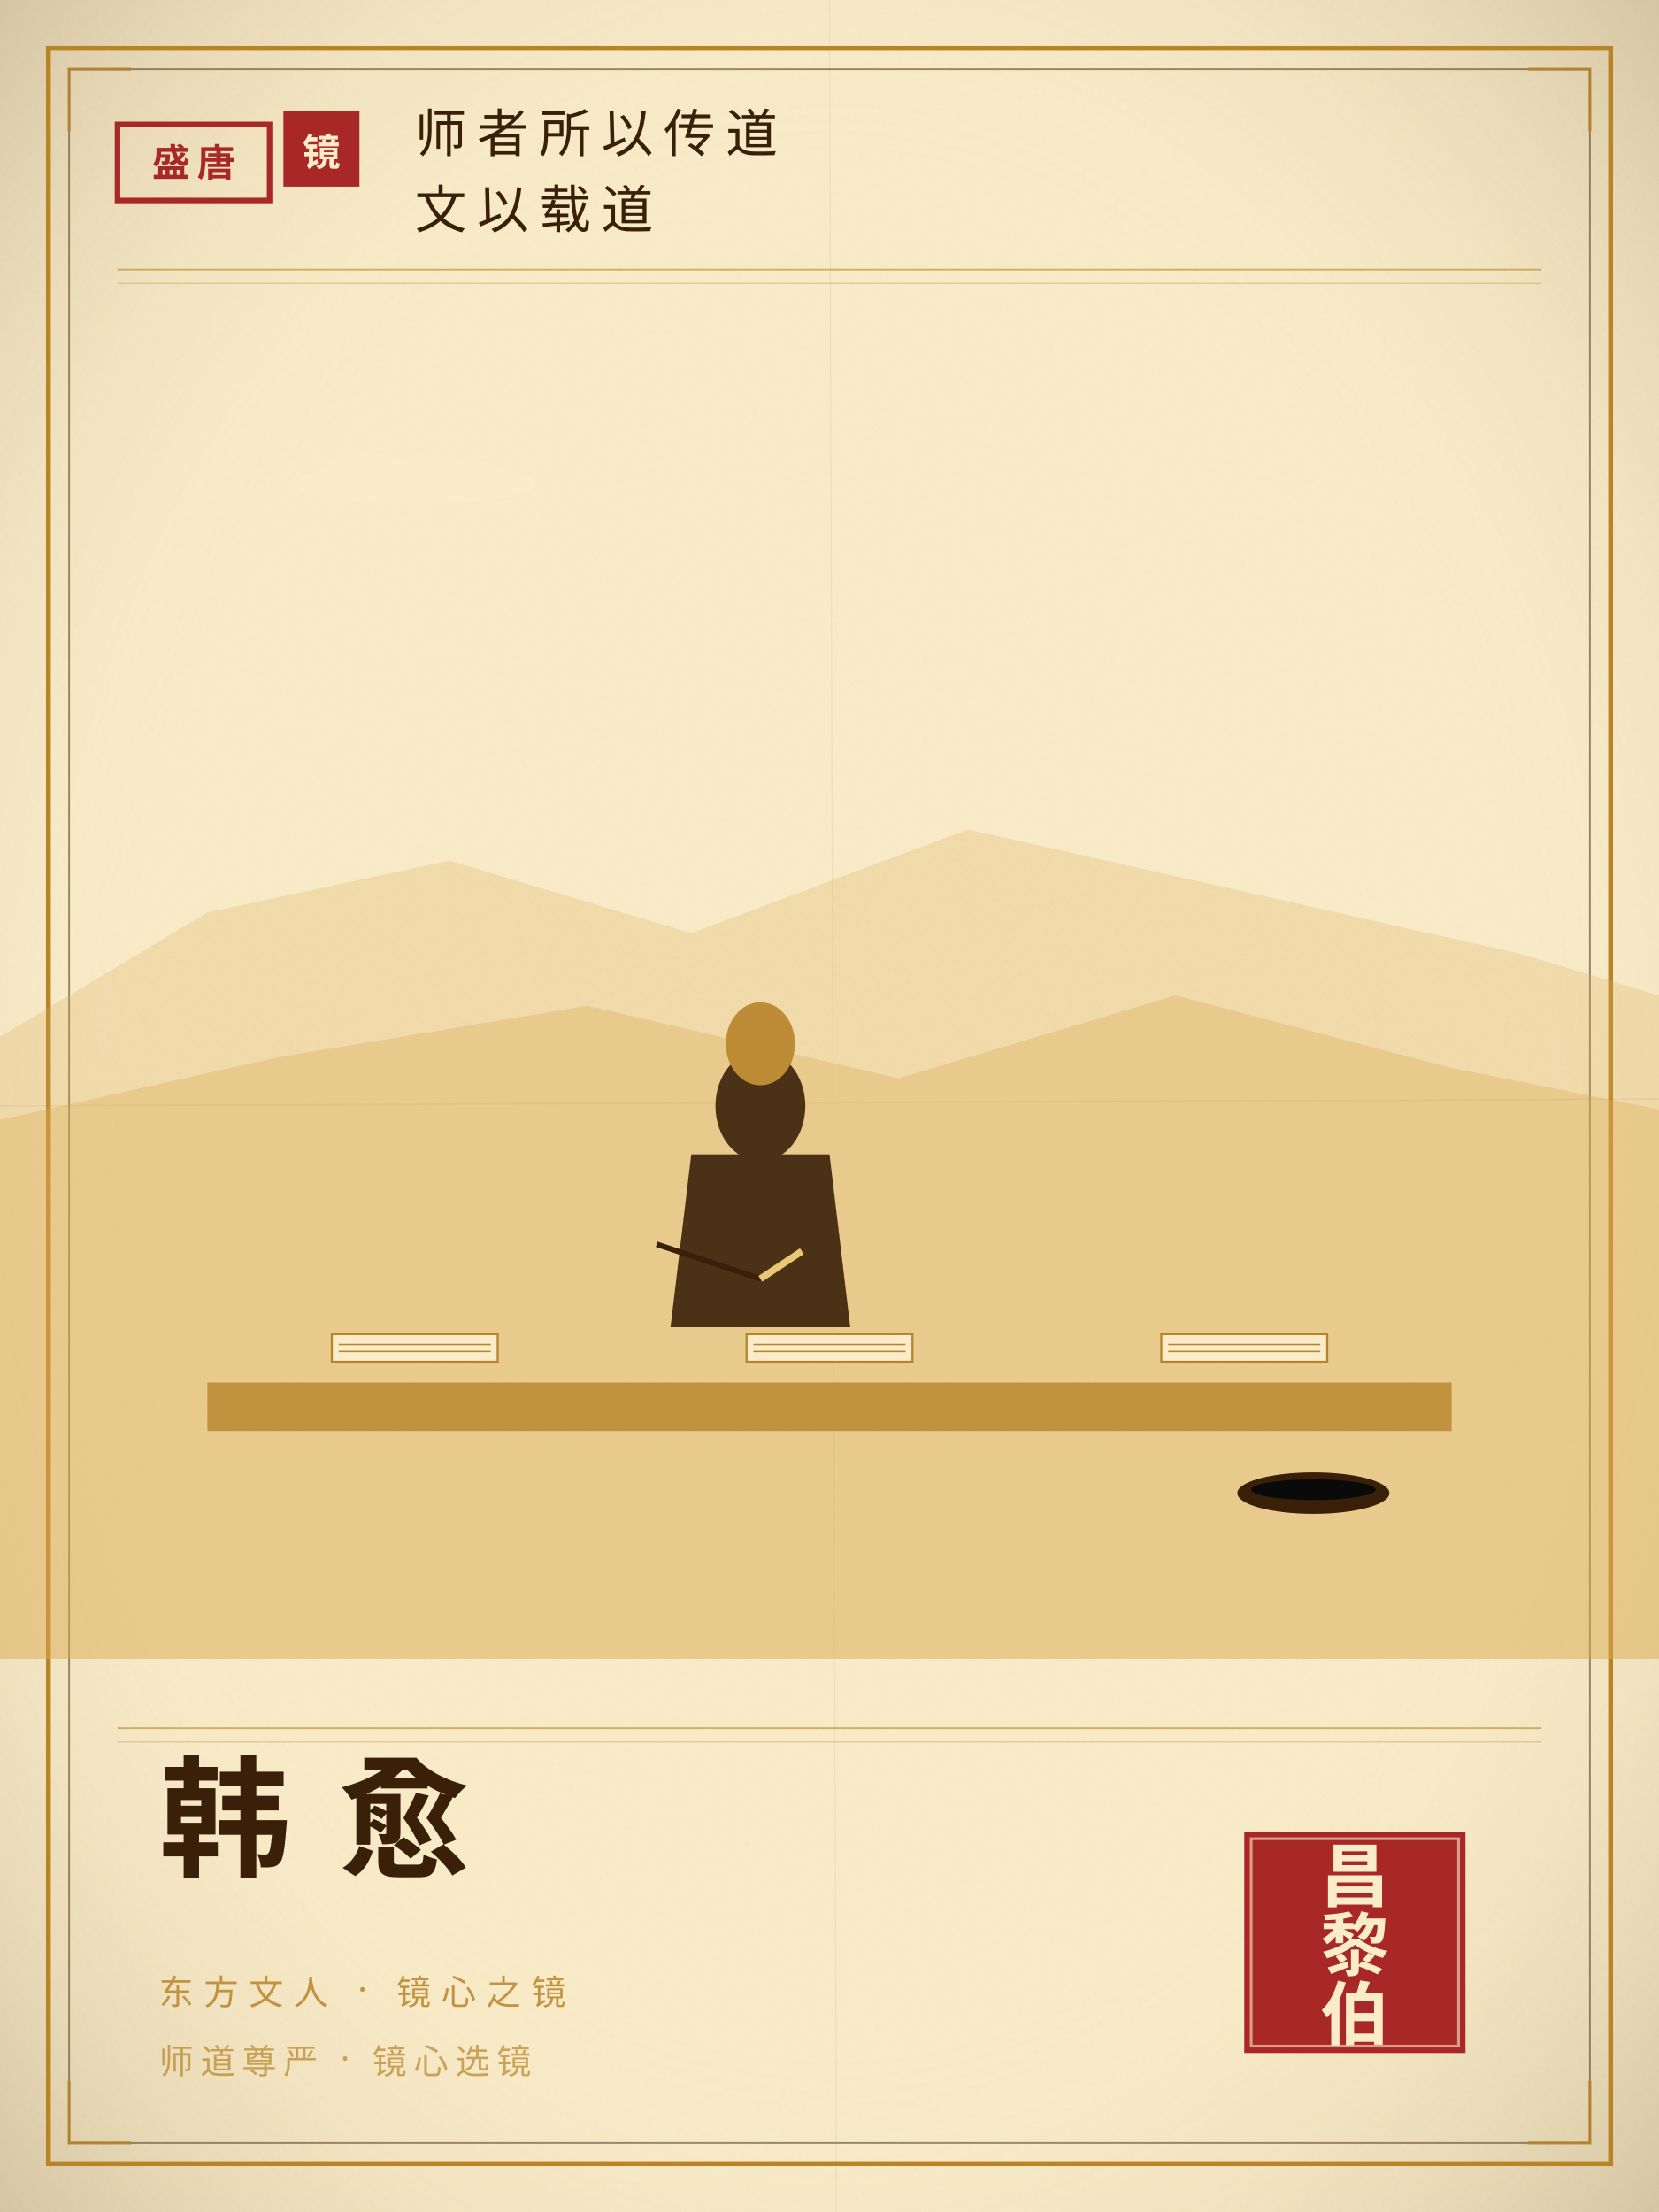
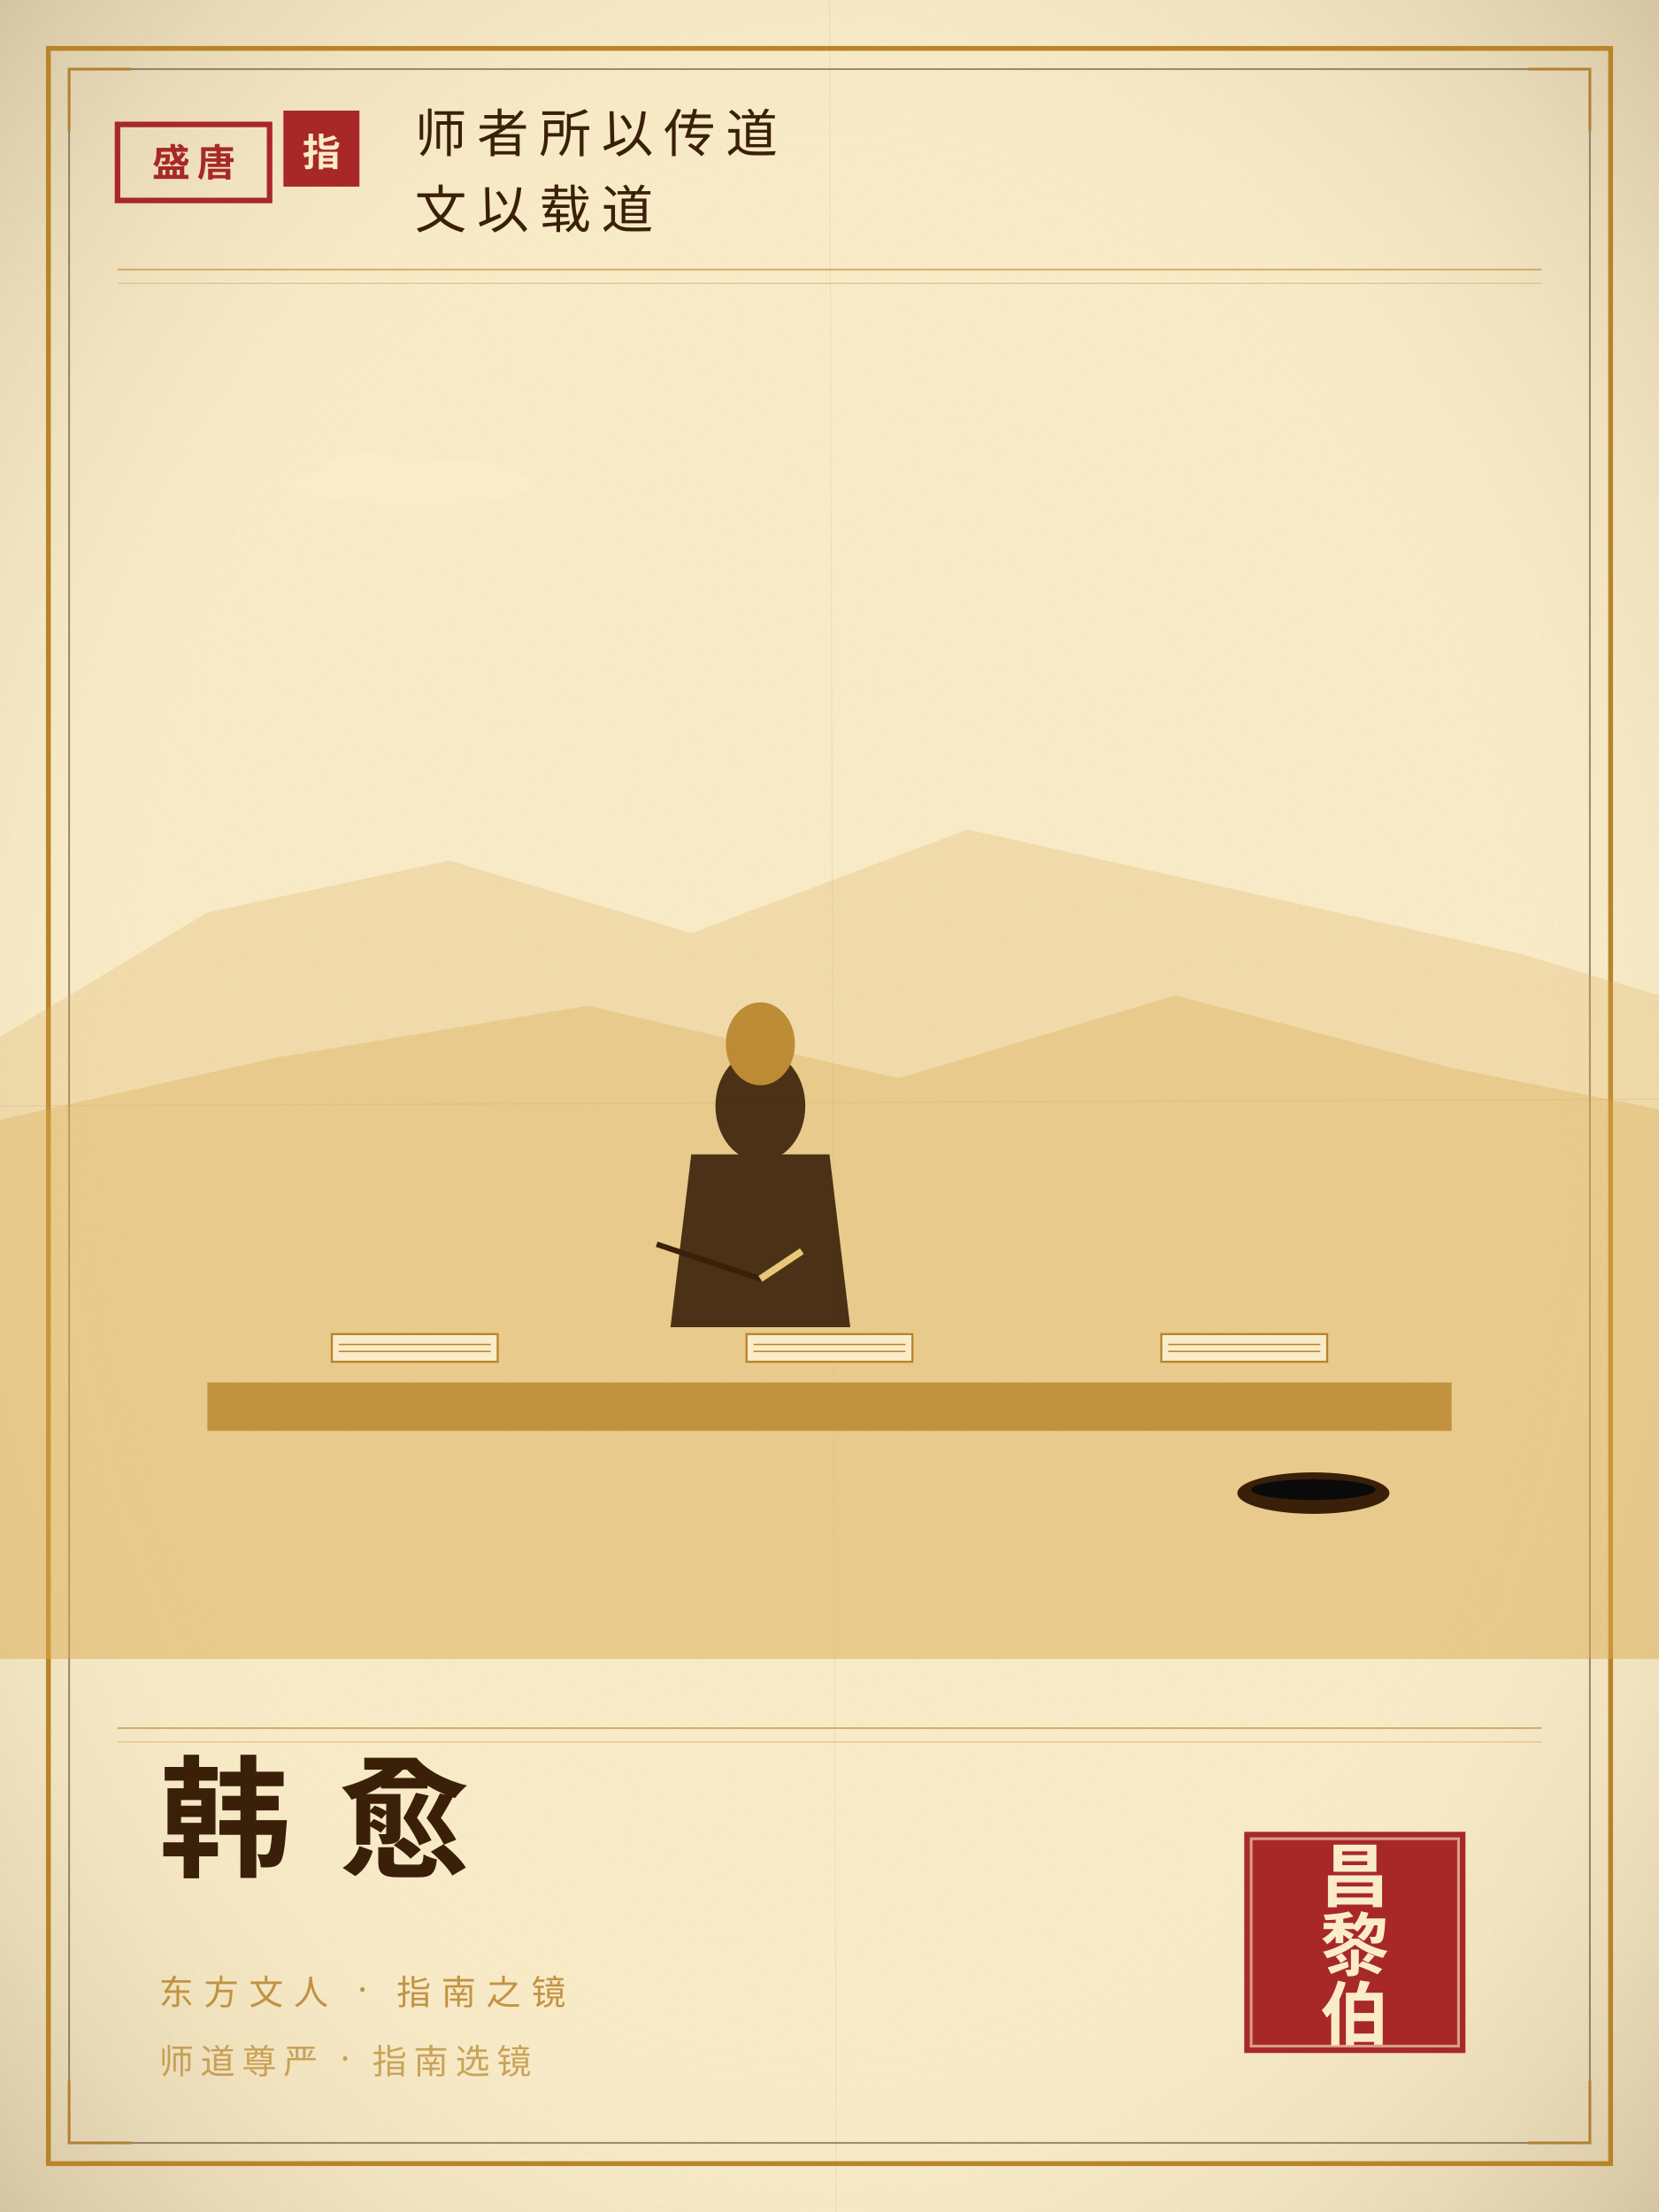
<svg xmlns="http://www.w3.org/2000/svg" viewBox="0 0 480 640" width="480" height="640" preserveAspectRatio="xMidYMid meet">
  <defs>
    <filter id="ink-60" x="-10%" y="-10%" width="120%" height="120%">
      <feTurbulence type="fractalNoise" baseFrequency="0.022" numOctaves="2" seed="60" result="noise" />
      <feDisplacementMap in="SourceGraphic" in2="noise" scale="2.4" />
    </filter>
    <filter id="ink-strong-60" x="-10%" y="-10%" width="120%" height="120%">
      <feTurbulence type="fractalNoise" baseFrequency="0.045" numOctaves="3" seed="67" result="noise" />
      <feDisplacementMap in="SourceGraphic" in2="noise" scale="3.6" />
    </filter>
    <filter id="wash-60" x="-20%" y="-20%" width="140%" height="140%">
      <feTurbulence type="fractalNoise" baseFrequency="0.018" numOctaves="2" seed="63" result="t" />
      <feDisplacementMap in="SourceGraphic" in2="t" scale="6" />
      <feGaussianBlur stdDeviation="0.6" />
    </filter>
    <filter id="haze-60">
      <feGaussianBlur stdDeviation="2.4" />
    </filter>
    <filter id="paper-60" x="0%" y="0%" width="100%" height="100%">
      <feTurbulence type="fractalNoise" baseFrequency="0.85" numOctaves="2" seed="71" result="grain" />
      <feColorMatrix in="grain" type="matrix" values="0 0 0 0 0.45                 0 0 0 0 0.35                 0 0 0 0 0.20                 0 0 0 0.10 0" />
    </filter>
  </defs>
  <rect x="0" y="0" width="480" height="640" fill="#faecc8" />
  <rect x="0" y="0" width="480" height="640" fill="#faecc8" filter="url(#paper-60)" opacity="0.55" />
  <radialGradient id="vignette-60" cx="50%" cy="50%" r="70%">
    <stop offset="60%" stop-color="#faecc8" stop-opacity="0" />
    <stop offset="100%" stop-color="#3a2008" stop-opacity="0.18" />
  </radialGradient>
  <rect x="0" y="0" width="480" height="640" fill="url(#vignette-60)" />
  <path d="M 0 320 L 480 318" stroke="#3a2008" stroke-width="0.4" opacity="0.08" />
  <path d="M 240 0 L 242 640" stroke="#3a2008" stroke-width="0.3" opacity="0.06" />
  <rect x="14" y="14" width="452" height="612" fill="none" stroke="#b8842a" stroke-width="1.4" />
  <rect x="20" y="20" width="440" height="600" fill="none" stroke="#3a2008" stroke-width="0.5" opacity="0.5" />
  <g stroke="#b8842a" stroke-width="0.9" fill="none" opacity="0.7">
    <path d="M 20 38 L 20 20 L 38 20" />
    <path d="M 442 20 L 460 20 L 460 38" />
    <path d="M 460 602 L 460 620 L 442 620" />
    <path d="M 38 620 L 20 620 L 20 602" />
  </g>
  <g>
    <g transform="translate(34 36)">
      <rect x="0" y="0" width="44" height="22" fill="none" stroke="#a82828" stroke-width="1.6" />
      <text x="22" y="15" text-anchor="middle" font-family="STKaiti, KaiTi, serif" font-size="11" fill="#a82828" letter-spacing="2" font-weight="600">盛唐</text>
    </g>
    <g transform="translate(82 32)">
      <rect x="0" y="0" width="22" height="22" fill="#a82828" />
-       <text x="11" y="16" text-anchor="middle" font-family="serif" font-size="11" fill="#faecc8" font-weight="700">镜</text>
+       <text x="11" y="16" text-anchor="middle" font-family="serif" font-size="11" fill="#faecc8" font-weight="700">指</text>
    </g>
    <g transform="translate(120 44)">
      <text font-family="STKaiti, KaiTi, serif" font-size="15" fill="#3a2008" letter-spacing="3" font-weight="500">
        <tspan x="0" dy="0">师者所以传道</tspan>
        <tspan x="0" dy="22">文以载道</tspan>
      </text>
    </g>
    <line x1="34" y1="78" x2="446" y2="78" stroke="#b8842a" stroke-width="0.5" opacity="0.6" />
    <line x1="34" y1="82" x2="446" y2="82" stroke="#b8842a" stroke-width="0.3" opacity="0.4" />
  </g>
  <g>
    <g filter="url(#haze-50)" opacity="0.7">
      <path d="M 0 300 L 60 264 L 130 249 L 200 270 L 280 240 L 360 258 L 440 276 L 480 288 L 480 480 L 0 480 Z" fill="#d8a850" opacity="0.35" />
      <path d="M 0 324 L 80 306 L 170 291 L 260 312 L 340 288 L 420 309 L 480 321 L 480 480 L 0 480 Z" fill="#d8a850" opacity="0.55" />
    </g>
    <g fill="#faecc8" opacity="0.85">
      <ellipse cx="120" cy="140" rx="35" ry="6" />
      <ellipse cx="106" cy="136" rx="12.6" ry="5" />
      <ellipse cx="132.6" cy="137" rx="14" ry="4" />
    </g>
    <rect x="60" y="400" width="360" height="14" fill="#b8842a" opacity="0.8" />
    <g>
      <rect x="96" y="386" width="48" height="8" fill="#faecc8" stroke="#b8842a" stroke-width="0.6" />
      <line x1="98" y1="389" x2="142" y2="389" stroke="#b8842a" stroke-width="0.4" />
      <line x1="98" y1="391" x2="142" y2="391" stroke="#b8842a" stroke-width="0.4" />
    </g>
    <g>
      <rect x="216" y="386" width="48" height="8" fill="#faecc8" stroke="#b8842a" stroke-width="0.6" />
      <line x1="218" y1="389" x2="262" y2="389" stroke="#b8842a" stroke-width="0.4" />
      <line x1="218" y1="391" x2="262" y2="391" stroke="#b8842a" stroke-width="0.4" />
    </g>
    <g>
      <rect x="336" y="386" width="48" height="8" fill="#faecc8" stroke="#b8842a" stroke-width="0.6" />
      <line x1="338" y1="389" x2="382" y2="389" stroke="#b8842a" stroke-width="0.4" />
      <line x1="338" y1="391" x2="382" y2="391" stroke="#b8842a" stroke-width="0.4" />
    </g>
    <g>
      <ellipse cx="380" cy="432" rx="22" ry="6" fill="#3a2008" />
      <ellipse cx="380" cy="431" rx="18" ry="3" fill="#0a0a0a" />
    </g>
    <g transform="translate(220 320)" fill="#3a2008" opacity="0.9">
      <ellipse cx="0" cy="0" rx="13" ry="16" />
      <path d="M -20 14 L -26 64 L 26 64 L 20 14 Z" />
      <ellipse cx="0" cy="-18" rx="10" ry="12" fill="#b8842a" />
    </g>
    <line x1="190" y1="360" x2="220" y2="370" stroke="#3a2008" stroke-width="1.6" />
    <line x1="220" y1="370" x2="232" y2="362" stroke="#e8c878" stroke-width="2" />
  </g>
  <g>
    <line x1="34" y1="500" x2="446" y2="500" stroke="#b8842a" stroke-width="0.5" opacity="0.6" />
    <line x1="34" y1="504" x2="446" y2="504" stroke="#b8842a" stroke-width="0.3" opacity="0.4" />
    <g transform="translate(46 540)">
      <text font-family="STKaiti, KaiTi, serif" font-size="38" fill="#3a2008" letter-spacing="14" font-weight="700">韩愈</text>
-       <text x="0" y="40" font-family="STKaiti, KaiTi, serif" font-size="10" fill="#b8842a" letter-spacing="3" opacity="0.85">东方文人 · 镜心之镜</text>
+       <text x="0" y="40" font-family="STKaiti, KaiTi, serif" font-size="10" fill="#b8842a" letter-spacing="3" opacity="0.85">东方文人 · 指南之镜</text>
    </g>
    <g transform="translate(360 530)">
      <rect x="0" y="0" width="64" height="64" fill="#a82828" filter="url(#ink-27)" />
      <rect x="2" y="2" width="60" height="60" fill="none" stroke="#faecc8" stroke-width="0.8" opacity="0.6" />
      <text x="32" y="20" text-anchor="middle" font-family="serif" font-size="20" fill="#faecc8" font-weight="900">昌</text>
      <text x="32" y="40" text-anchor="middle" font-family="serif" font-size="20" fill="#faecc8" font-weight="900">黎</text>
      <text x="32" y="60" text-anchor="middle" font-family="serif" font-size="20" fill="#faecc8" font-weight="900">伯</text>
    </g>
  </g>
  <g transform="translate(46 600)">
-     <text font-family="STKaiti, KaiTi, serif" font-size="10" fill="#b8842a" letter-spacing="2" opacity="0.7">师道尊严 · 镜心选镜</text>
+     <text font-family="STKaiti, KaiTi, serif" font-size="10" fill="#b8842a" letter-spacing="2" opacity="0.7">师道尊严 · 指南选镜</text>
  </g>
</svg>
